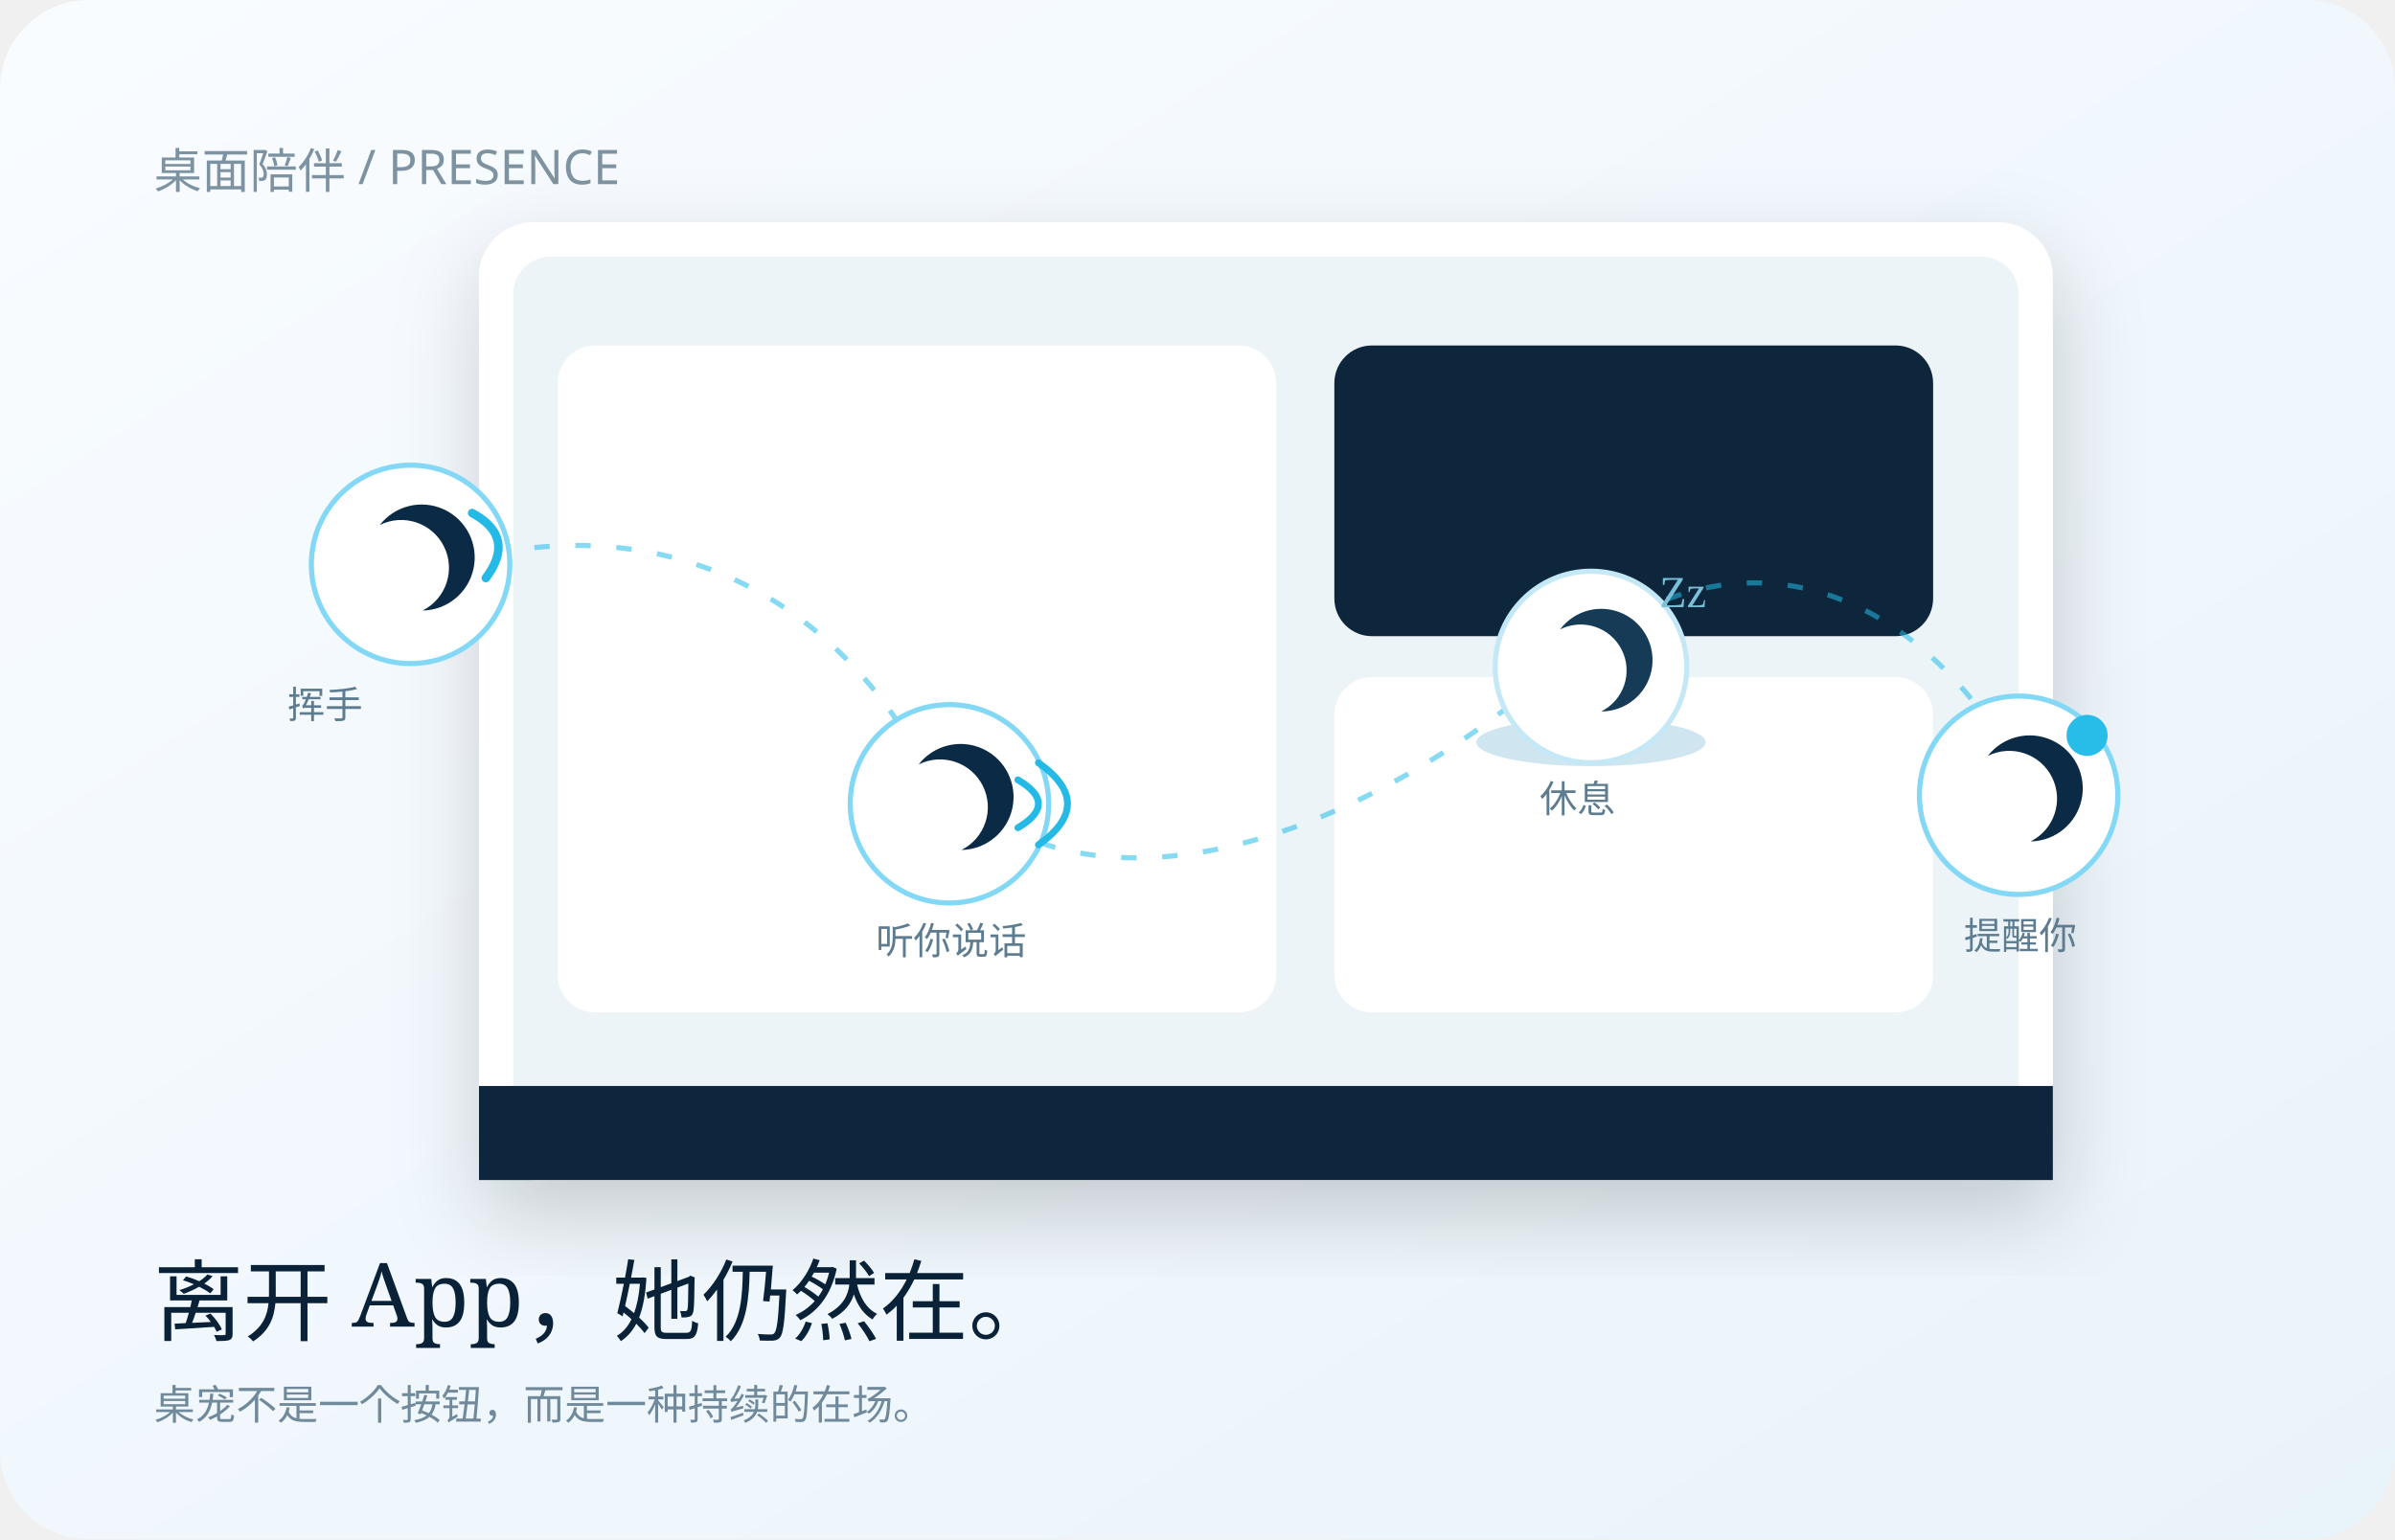
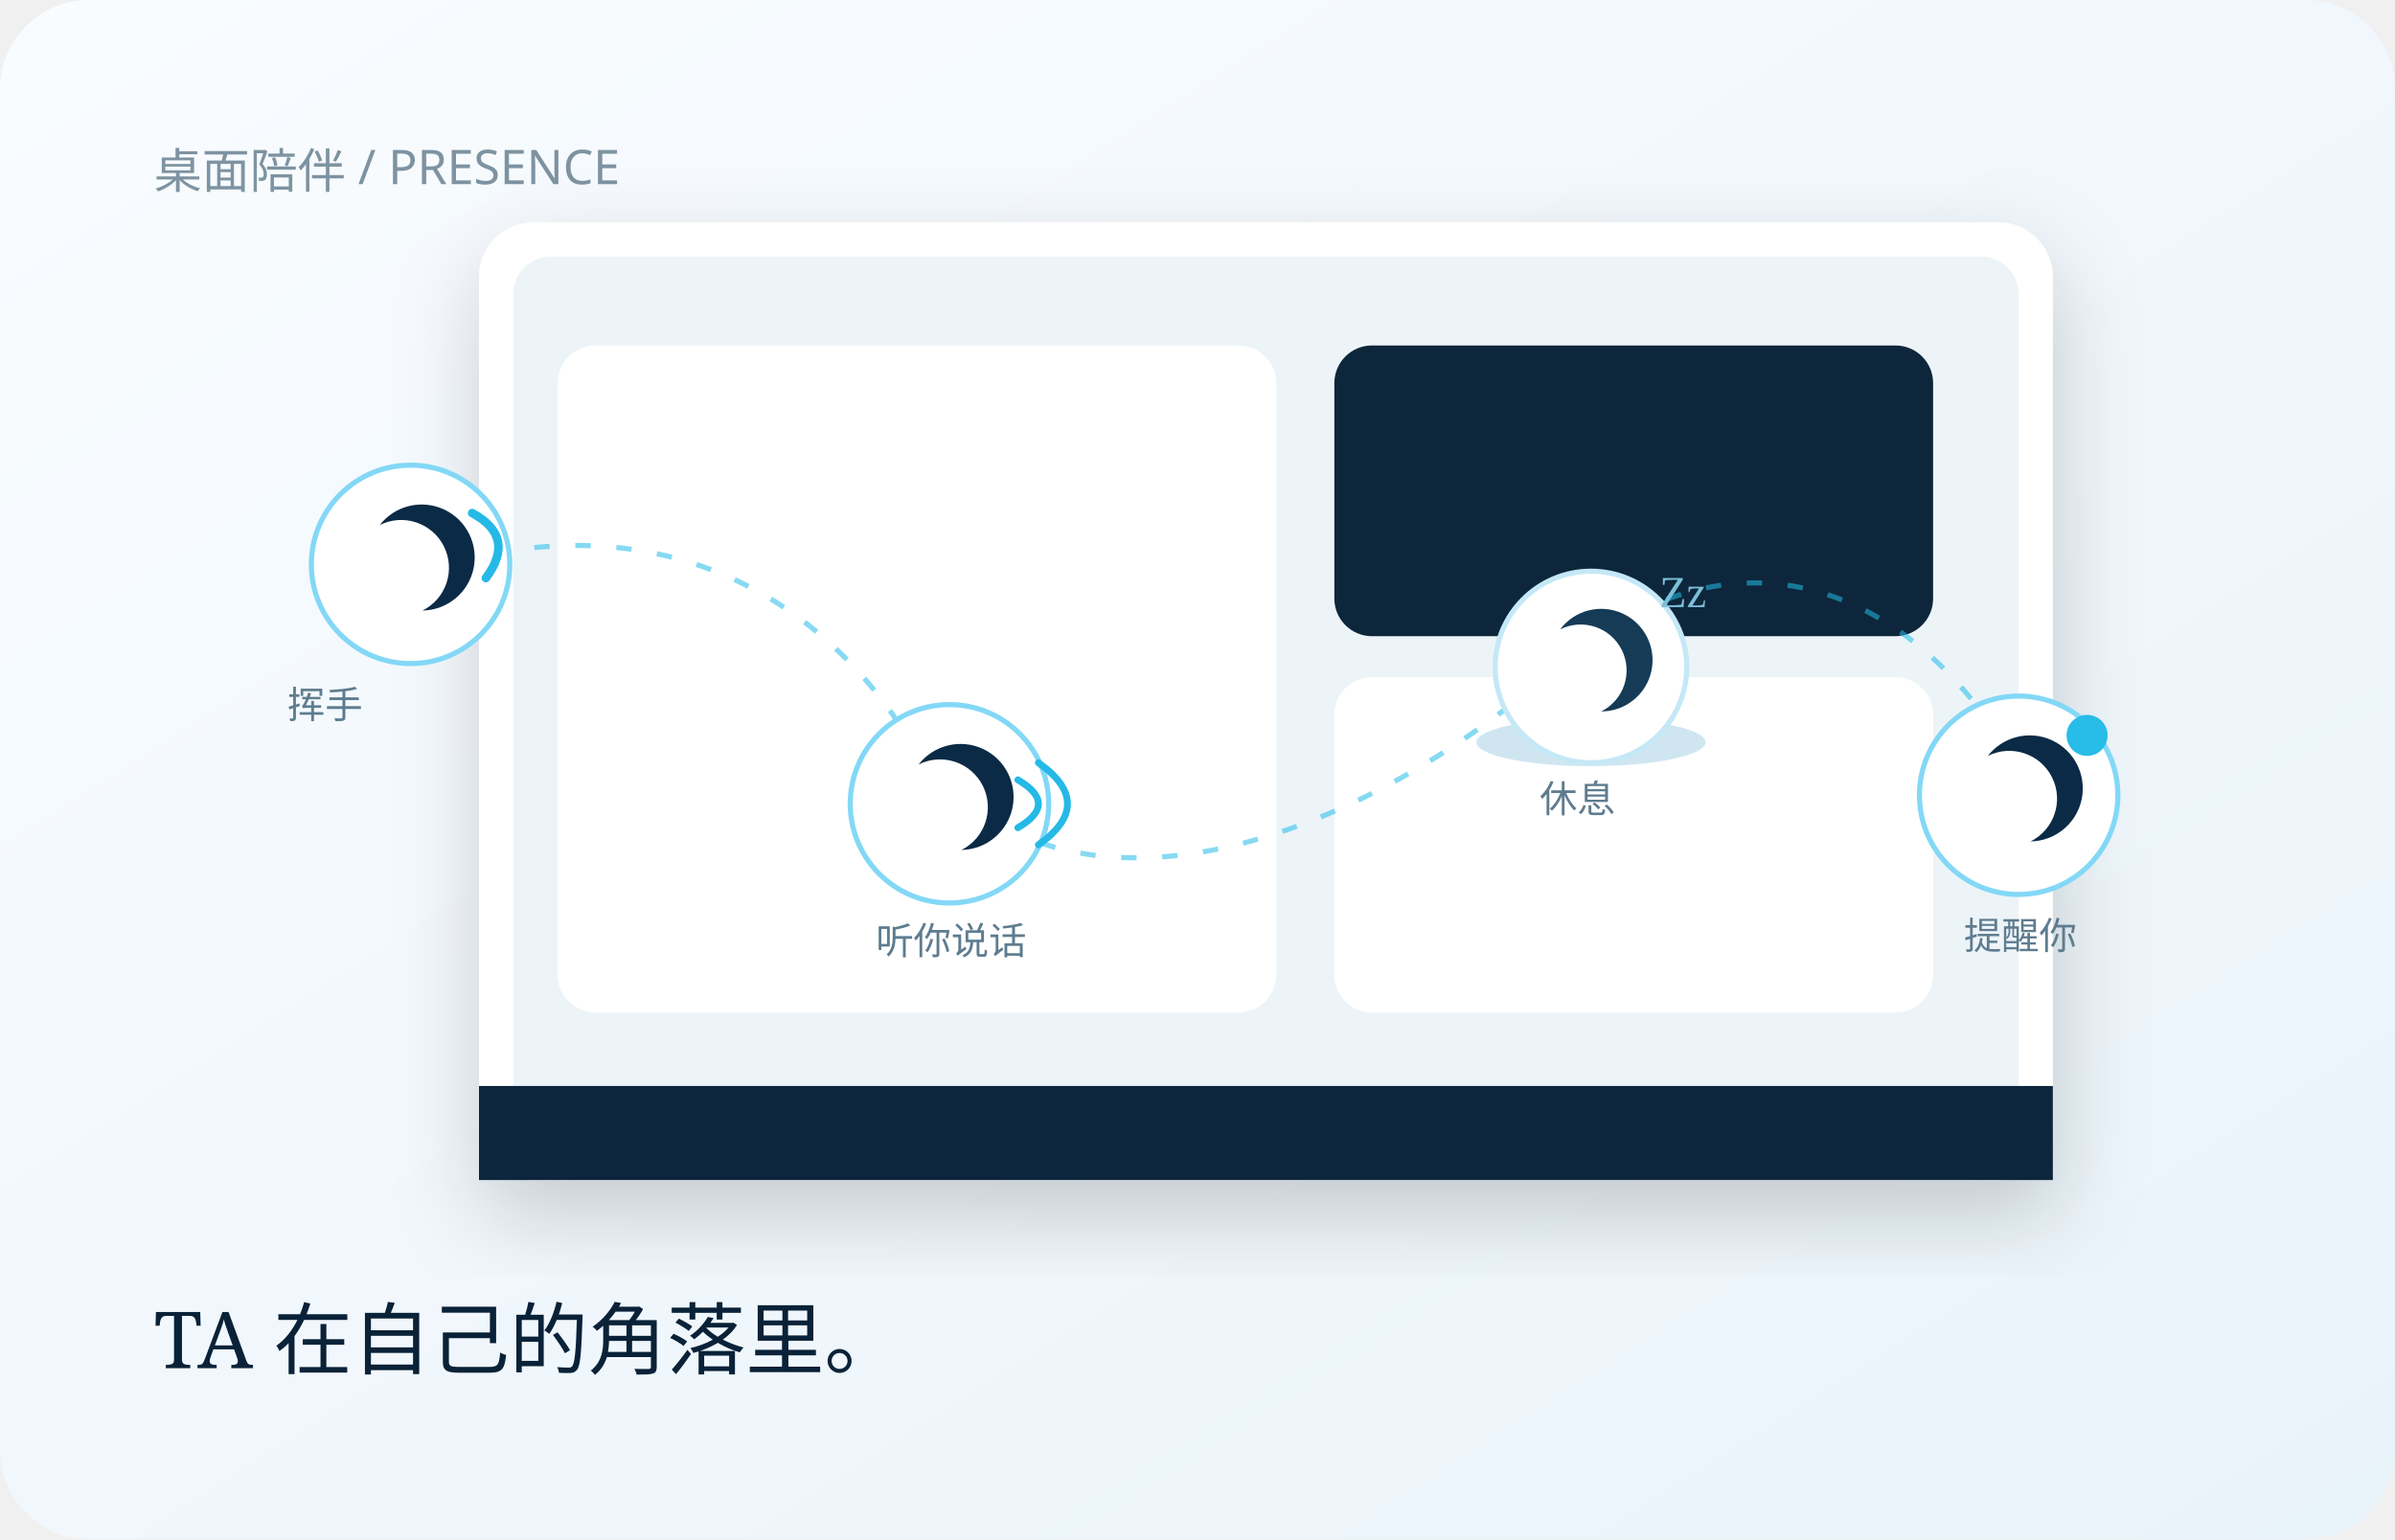
<svg xmlns="http://www.w3.org/2000/svg" width="1400" height="900" viewBox="0 0 1400 900">
  <defs>
    <linearGradient id="b" x1="0" y1="0" x2="1" y2="1">
      <stop stop-color="#f9fcff" />
      <stop offset="1" stop-color="#e9f3fa" />
    </linearGradient>
    <filter id="s">
      <feDropShadow dy="20" stdDeviation="25" flood-opacity=".18" />
    </filter>
  </defs>
  <rect width="1400" height="900" rx="52" fill="url(#b)" />
  <text x="90" y="110" font-size="28" font-family="PingFang SC,sans-serif" fill="#7e93a1">桌面陪伴 / PRESENCE</text>
  <g filter="url(#s)" transform="translate(280 130)">
    <rect width="920" height="560" rx="32" fill="#fff" />
    <rect x="20" y="20" width="880" height="520" rx="22" fill="#edf4f8" />
    <rect x="46" y="72" width="420" height="390" rx="22" fill="#ffffff" />
    <rect x="500" y="72" width="350" height="170" rx="22" fill="#0c253b" />
    <rect x="500" y="266" width="350" height="196" rx="22" fill="#ffffff" />
    <rect x="0" y="505" width="920" height="55" rx="0" fill="#10283c" />
  </g>
  <path d="M220 345 C360 285, 470 335, 530 430 C610 555, 785 500, 910 390 C1020 295, 1125 350, 1180 450" fill="none" stroke="#22bce8" stroke-width="3" stroke-dasharray="9 15" opacity=".55" />
  <g transform="translate(240 330)">
    <circle r="58" fill="#fff" stroke="#83d8f6" stroke-width="3" />
    <path d="M-18-23a31 31 0 1 1 25 50 25 25 0 1 0-25-50Z" fill="#0b2a45" />
    <path d="M36-30 q26 14 8 38" fill="none" stroke="#25b9e6" stroke-width="5" stroke-linecap="round" />
  </g>
  <text x="168" y="420" font-size="22" font-family="PingFang SC,sans-serif" fill="#5e7c8f">挥手</text>
  <g transform="translate(555 470)">
    <circle r="58" fill="#fff" stroke="#83d8f6" stroke-width="3" />
    <path d="M-18-23a31 31 0 1 1 25 50 25 25 0 1 0-25-50Z" fill="#0b2a45" />
    <path d="M40 -14 q24 14 0 28 M52 -24 q34 24 0 48" fill="none" stroke="#25b9e6" stroke-width="4" stroke-linecap="round" />
  </g>
  <text x="512" y="558" font-size="22" font-family="PingFang SC,sans-serif" fill="#5e7c8f">听你说话</text>
  <g transform="translate(930 390)">
    <ellipse cy="44" rx="67" ry="14" fill="#cfe6f1" />
    <circle r="56" fill="#fff" stroke="#c5e8f6" stroke-width="3" />
    <path d="M-18-22a30 30 0 1 1 24 48 24 24 0 1 0-24-48Z" fill="#153b57" />
    <text x="40" y="-35" font-size="26" fill="#7cbfd9">Zz</text>
  </g>
  <text x="900" y="475" font-size="22" font-family="PingFang SC,sans-serif" fill="#5e7c8f">休息</text>
  <g transform="translate(1180 465)">
    <circle r="58" fill="#fff" stroke="#83d8f6" stroke-width="3" />
    <path d="M-18-23a31 31 0 1 1 25 50 25 25 0 1 0-25-50Z" fill="#0b2a45" />
    <circle cx="40" cy="-35" r="12" fill="#28bce8" />
  </g>
  <text x="1148" y="555" font-size="22" font-family="PingFang SC,sans-serif" fill="#5e7c8f">提醒你</text>
-   <text x="90" y="780" font-size="52" font-family="Noto Serif SC,serif" fill="#0a2238">离开 App，她仍然在。</text>
-   <text x="90" y="830" font-size="24" font-family="PingFang SC,sans-serif" fill="#708a9b">桌宠不是一个按钮，而是一种持续的在场。</text>
+   <text x="90" y="800" font-size="46" font-family="Noto Serif SC,serif" fill="#0a2238">TA 在自己的角落里。</text>
</svg>
